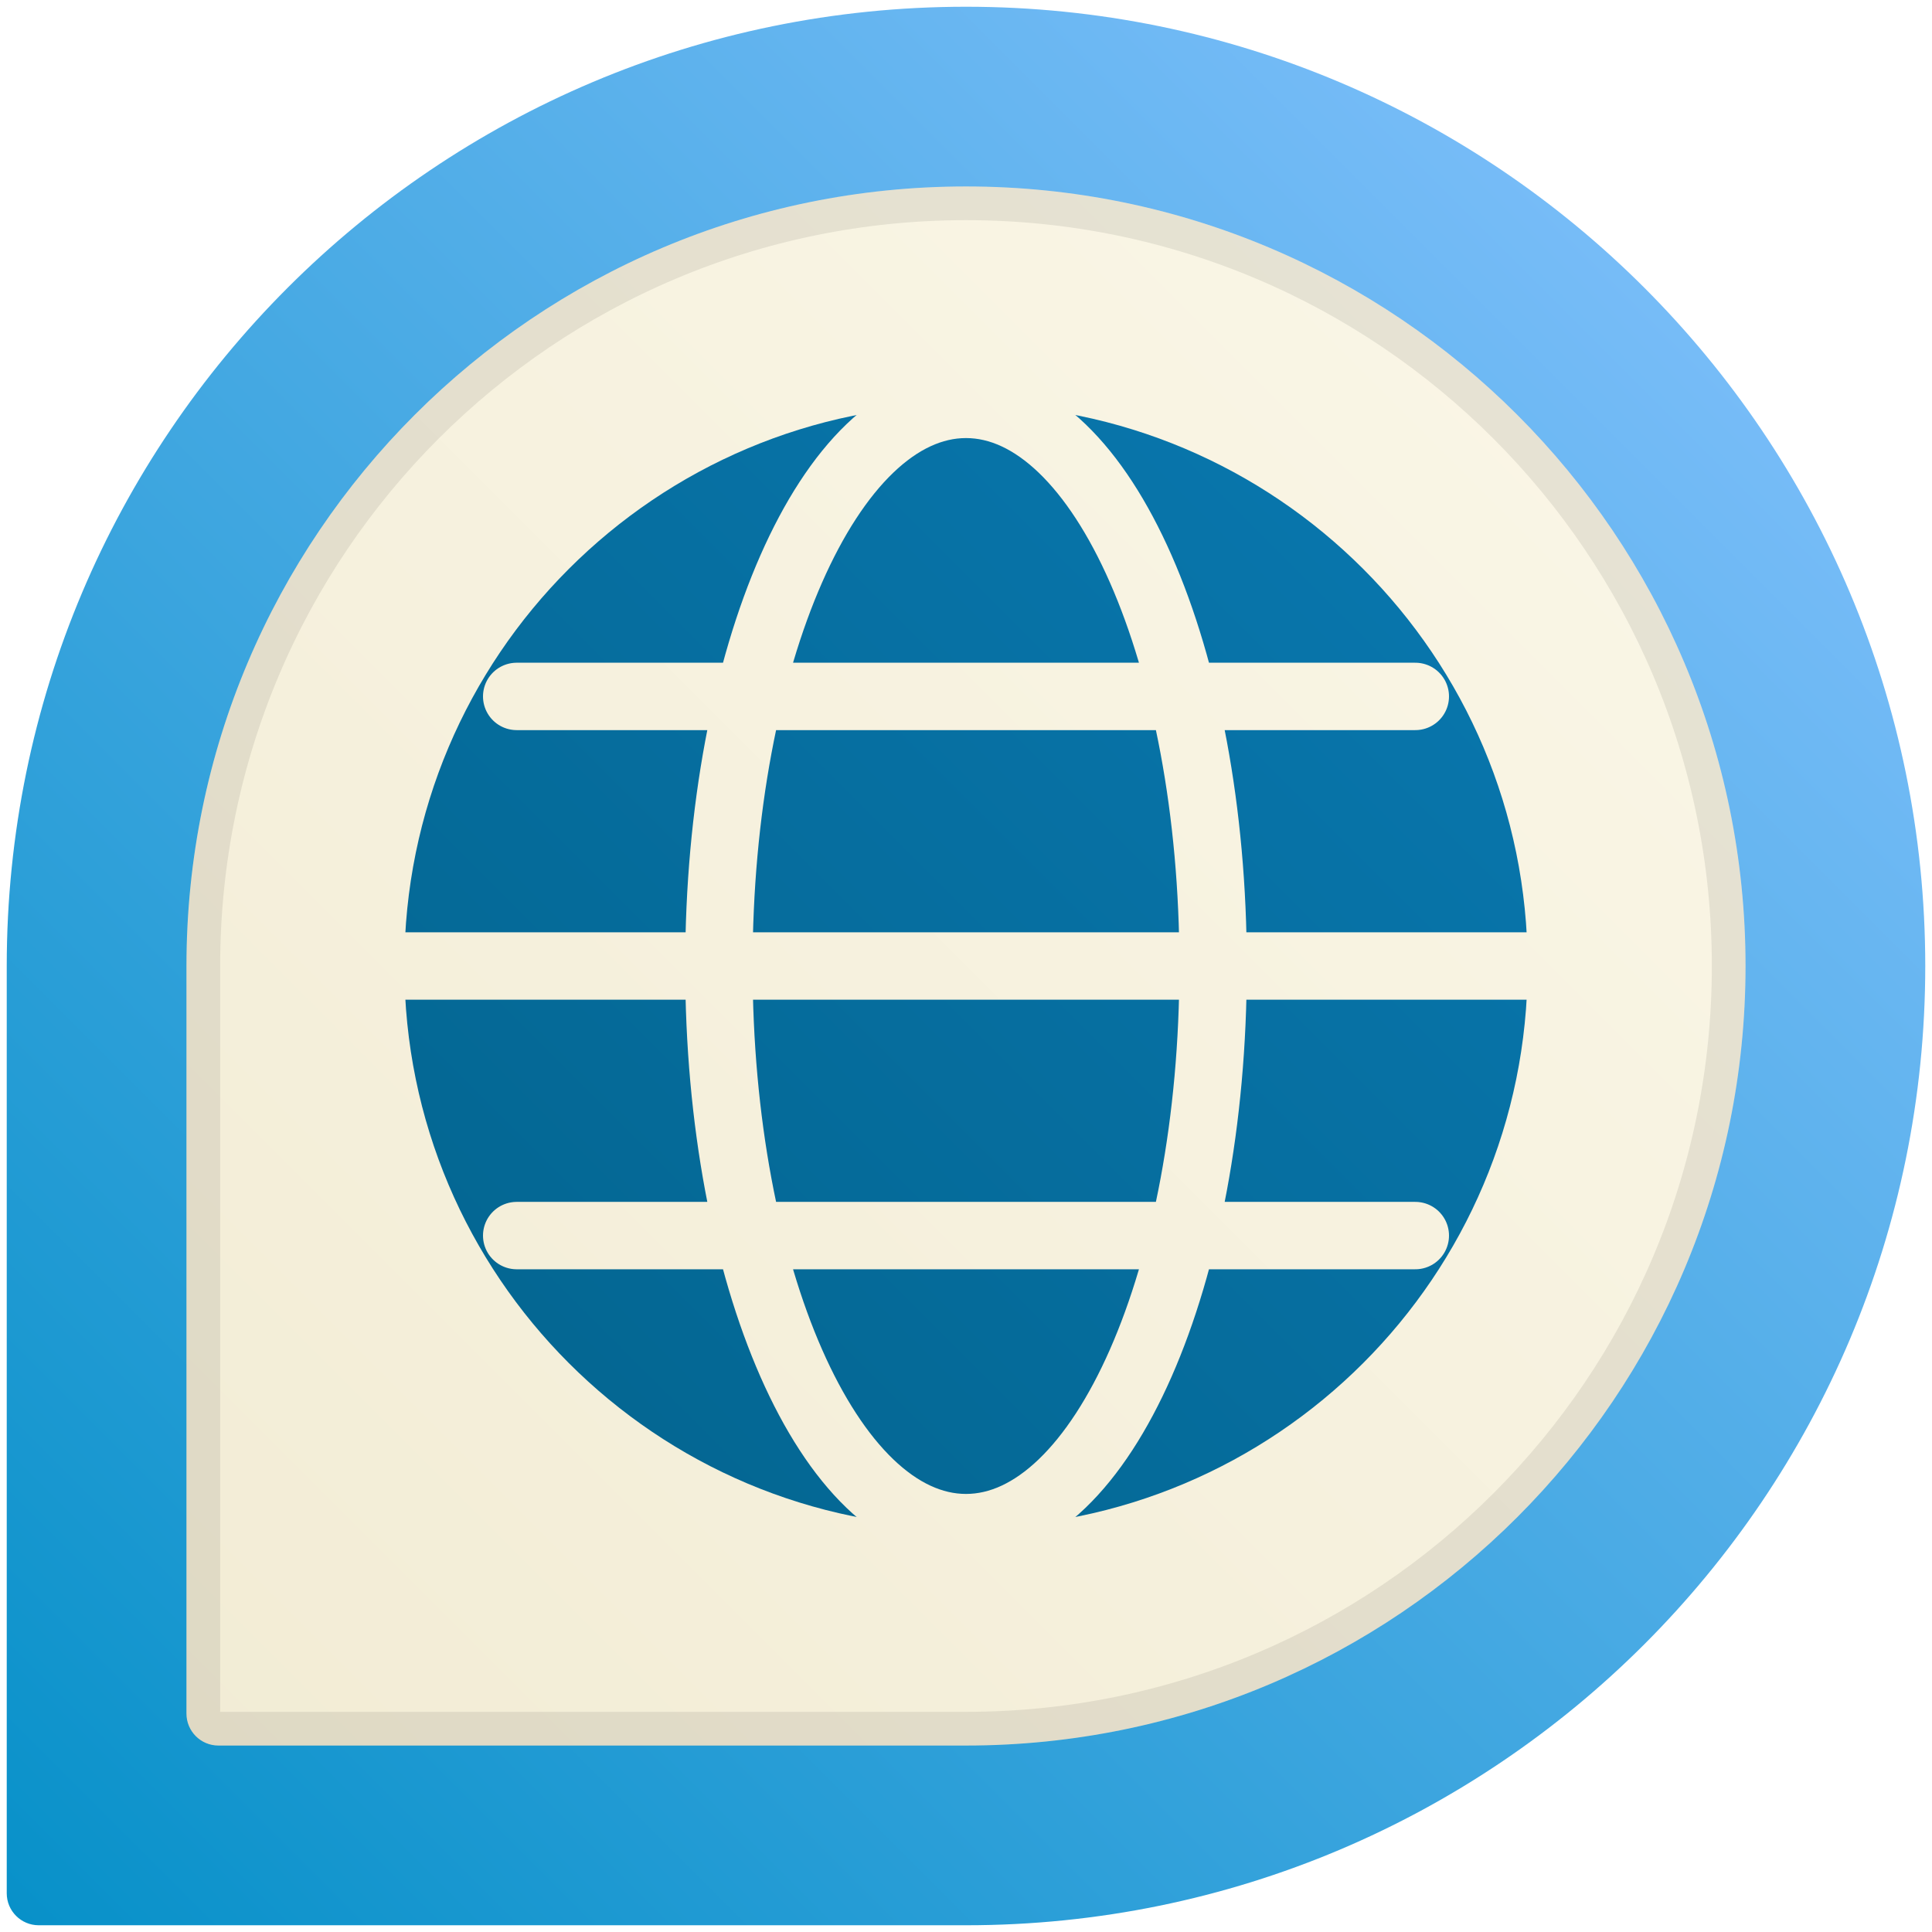
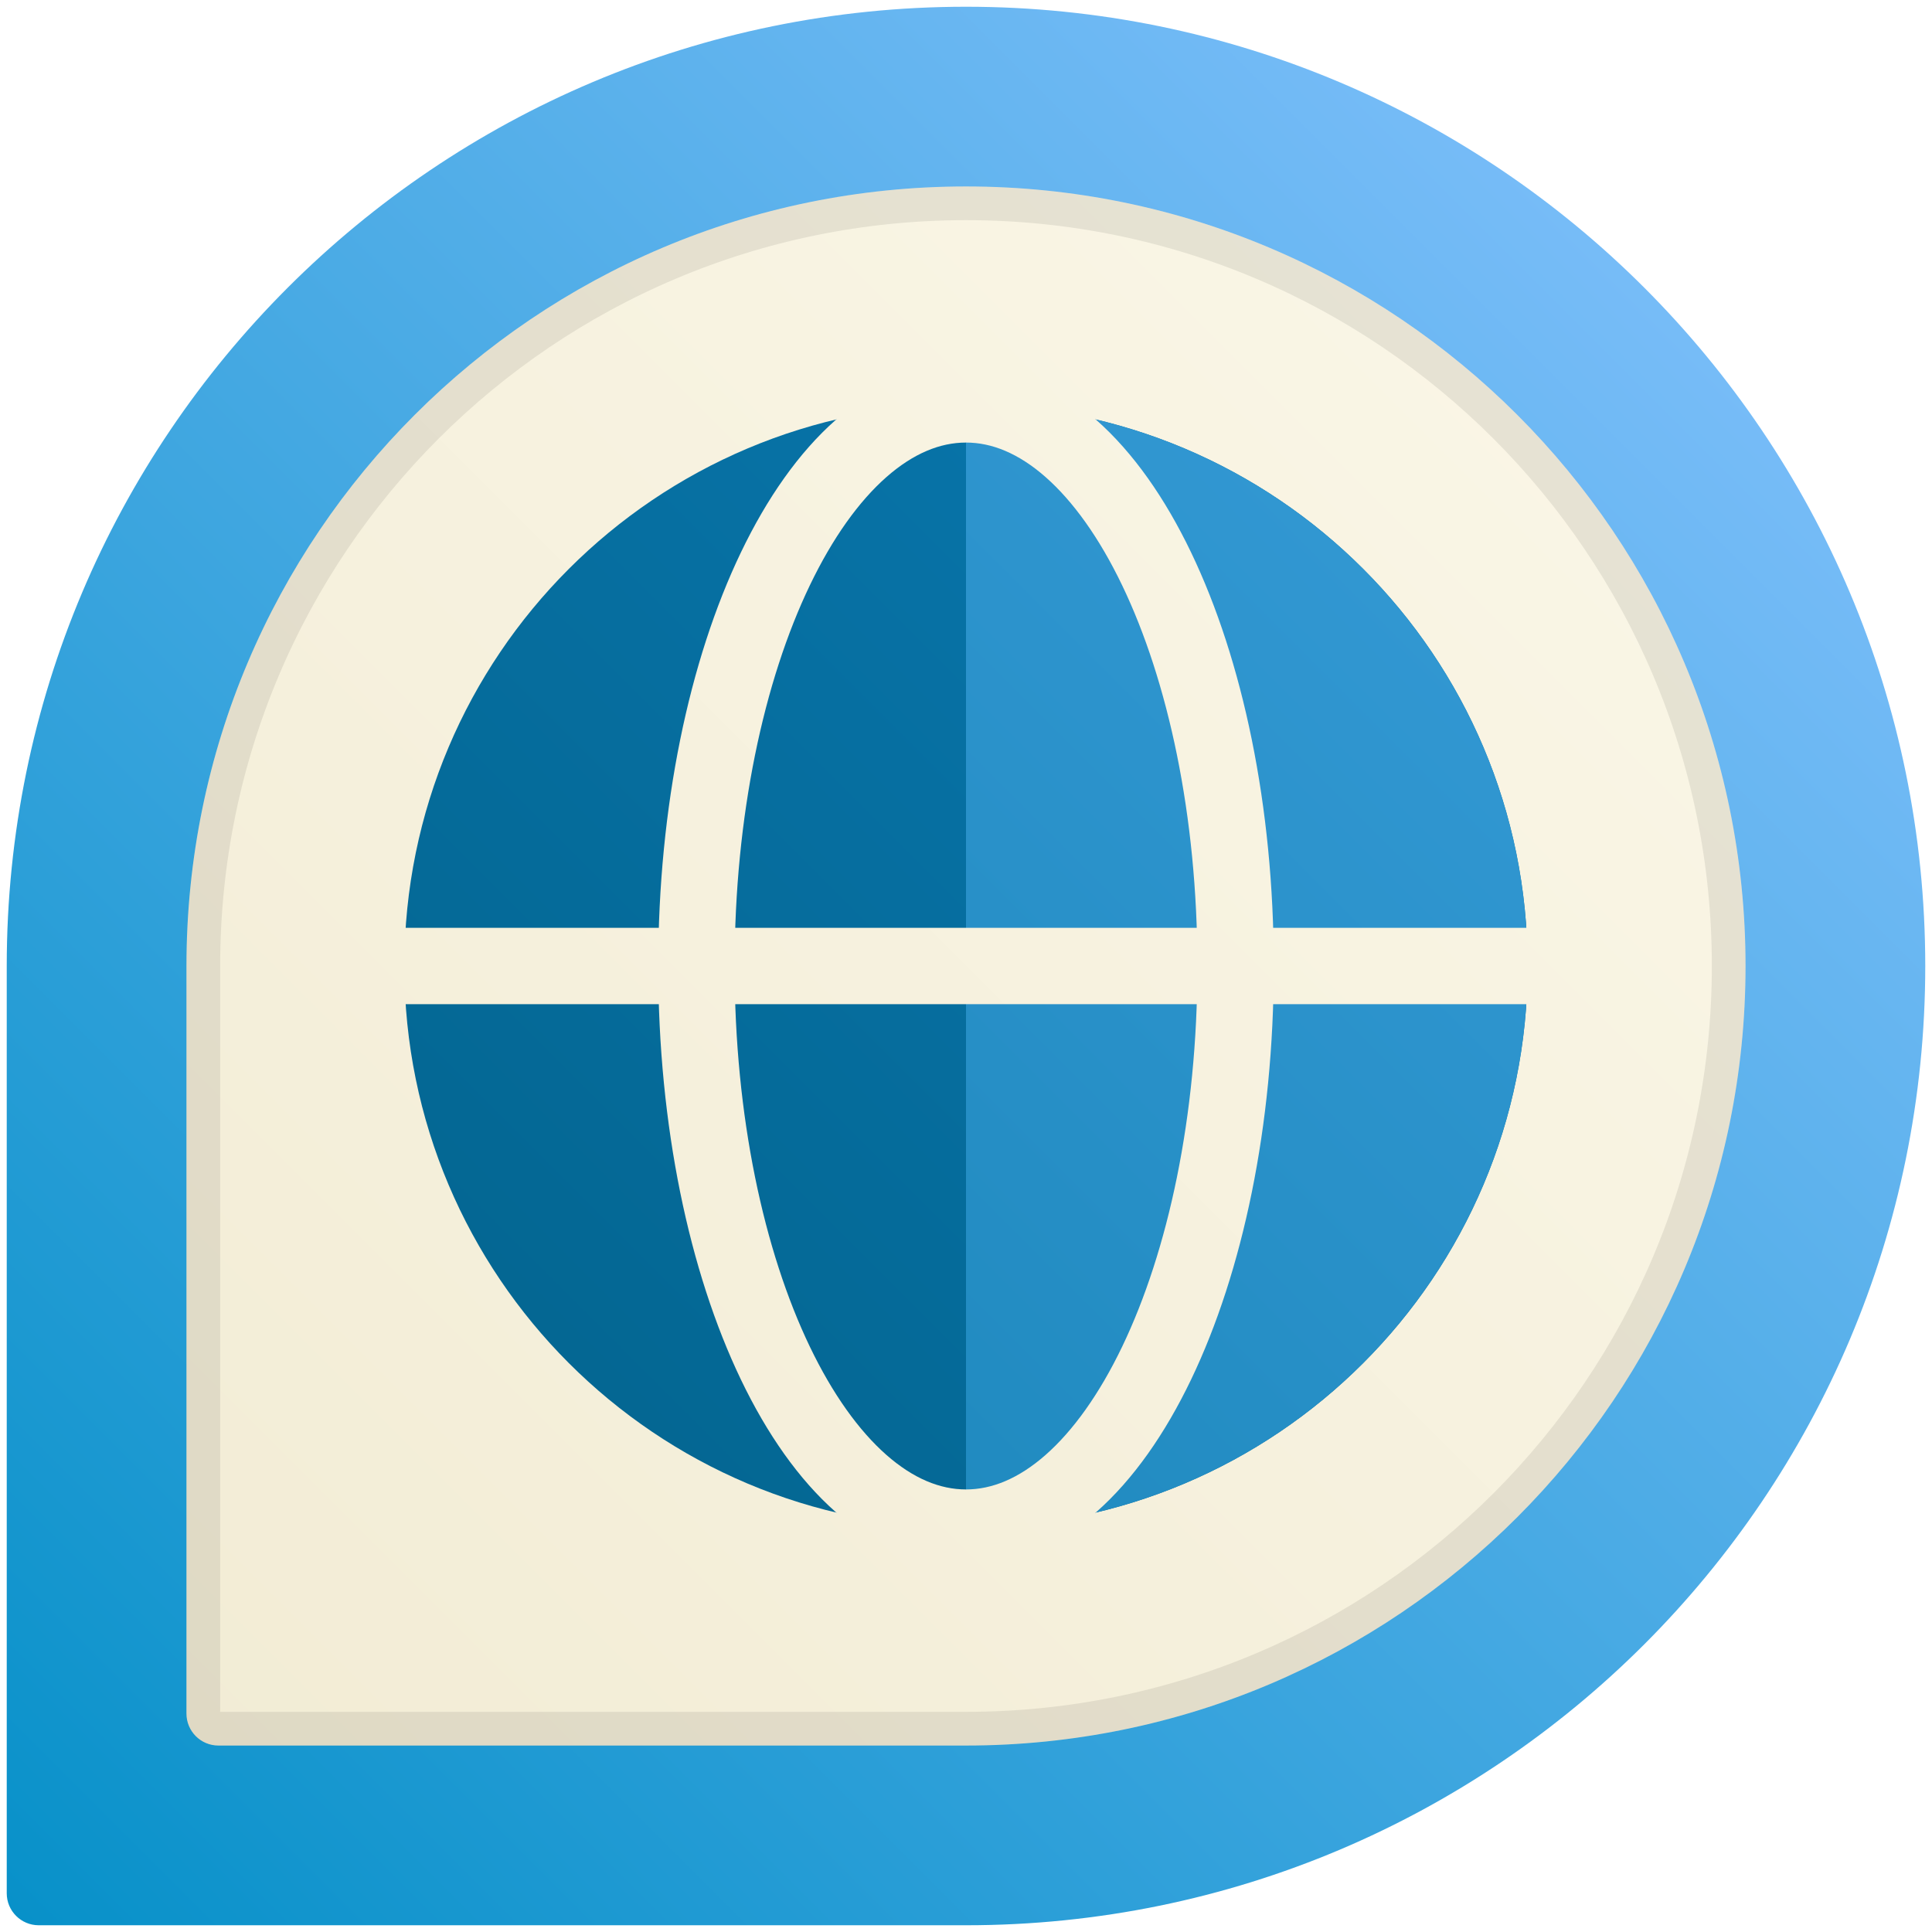
<svg xmlns="http://www.w3.org/2000/svg" width="86" height="86" viewBox="0 0 86 86">
  <defs>
    <linearGradient id="gF" gradientUnits="userSpaceOnUse" x1="0.717" y1="85.283" x2="85.283" y2="0.717">
      <stop offset="0" stop-color="#0891C9" />
      <stop offset="1" stop-color="#89C3FF" />
    </linearGradient>
    <linearGradient id="gD" gradientUnits="userSpaceOnUse" x1="0.717" y1="85.283" x2="85.283" y2="0.717">
      <stop offset="0" stop-color="#015D82" />
      <stop offset="1" stop-color="#0B7FBC" />
    </linearGradient>
    <linearGradient id="gE" gradientUnits="userSpaceOnUse" x1="0.717" y1="85.283" x2="85.283" y2="0.717">
      <stop offset="0" stop-color="#004564" />
      <stop offset="1" stop-color="#056495" />
    </linearGradient>
    <linearGradient id="gL" gradientUnits="userSpaceOnUse" x1="0.717" y1="85.283" x2="85.283" y2="0.717">
      <stop offset="0" stop-color="#0F7EAE" />
      <stop offset="1" stop-color="#3FA1E0" />
    </linearGradient>
    <linearGradient id="gT" gradientUnits="userSpaceOnUse" x1="0.717" y1="85.283" x2="85.283" y2="0.717">
      <stop offset="0" stop-color="#82C7F0" />
      <stop offset="1" stop-color="#B2DEFF" />
    </linearGradient>
    <linearGradient id="gC" gradientUnits="userSpaceOnUse" x1="0.717" y1="85.283" x2="85.283" y2="0.717">
      <stop offset="0" stop-color="#F1EBD3" />
      <stop offset="1" stop-color="#FCF8EA" />
    </linearGradient>
    <radialGradient id="gR" gradientUnits="userSpaceOnUse" cx="40" cy="40" r="24">
      <stop offset="0" stop-color="#3FA1E0" />
      <stop offset="1" stop-color="#015D82" />
    </radialGradient>
  </defs>
  <path d="M43.000,0.300 H43.000 A42.700,42.700 0 0 1 85.700,43.000 V43.000 A42.700,42.700 0 0 1 43.000,85.700 H1.723 A1.423,1.423 0 0 1 0.300,84.277 V43.000 A42.700,42.700 0 0 1 43.000,0.300 Z" fill="url(#gF)" />
  <path d="M43.000,8.300 H43.000 A34.700,34.700 0 0 1 77.700,43.000 V43.000 A34.700,34.700 0 0 1 43.000,77.700 H9.723 A1.423,1.423 0 0 1 8.300,76.277 V43.000 A34.700,34.700 0 0 1 43.000,8.300 Z" fill="url(#gC)" />
  <clipPath id="face">
    <path d="M43.000,8.300 H43.000 A34.700,34.700 0 0 1 77.700,43.000 V43.000 A34.700,34.700 0 0 1 43.000,77.700 H9.723 A1.423,1.423 0 0 1 8.300,76.277 V43.000 A34.700,34.700 0 0 1 43.000,8.300 Z" />
  </clipPath>
  <path d="M43.000,8.300 H43.000 A34.700,34.700 0 0 1 77.700,43.000 V43.000 A34.700,34.700 0 0 1 43.000,77.700 H9.723 A1.423,1.423 0 0 1 8.300,76.277 V43.000 A34.700,34.700 0 0 1 43.000,8.300 Z" fill="none" stroke="#000000" stroke-opacity="0.08" stroke-width="3" clip-path="url(#face)" />
  <circle cx="43" cy="43" r="25" fill="url(#gD)" />
-   <path d="M43 18 A11 25 0 0 0 43 68 A11 25 0 0 0 43 18 M18 43 H68 M23 31 H63 M23 55 H63" fill="none" stroke="url(#gC)" stroke-width="3" stroke-linecap="round" stroke-linejoin="round" />
+   <clipPath id="p1">
+     <path d="M43 18A25 25 0 0 1 43 68Z" />
+   </clipPath>
+   <path d="M43 0H86V86H43Z" fill="url(#gL)" clip-path="url(#p1)" />
+   <path d="M43 18 A12 25 0 0 0 43 68 A12 25 0 0 0 43 18 M18 43 H68" fill="none" stroke="url(#gC)" stroke-width="3.4" stroke-linecap="round" stroke-linejoin="round" />
</svg>
